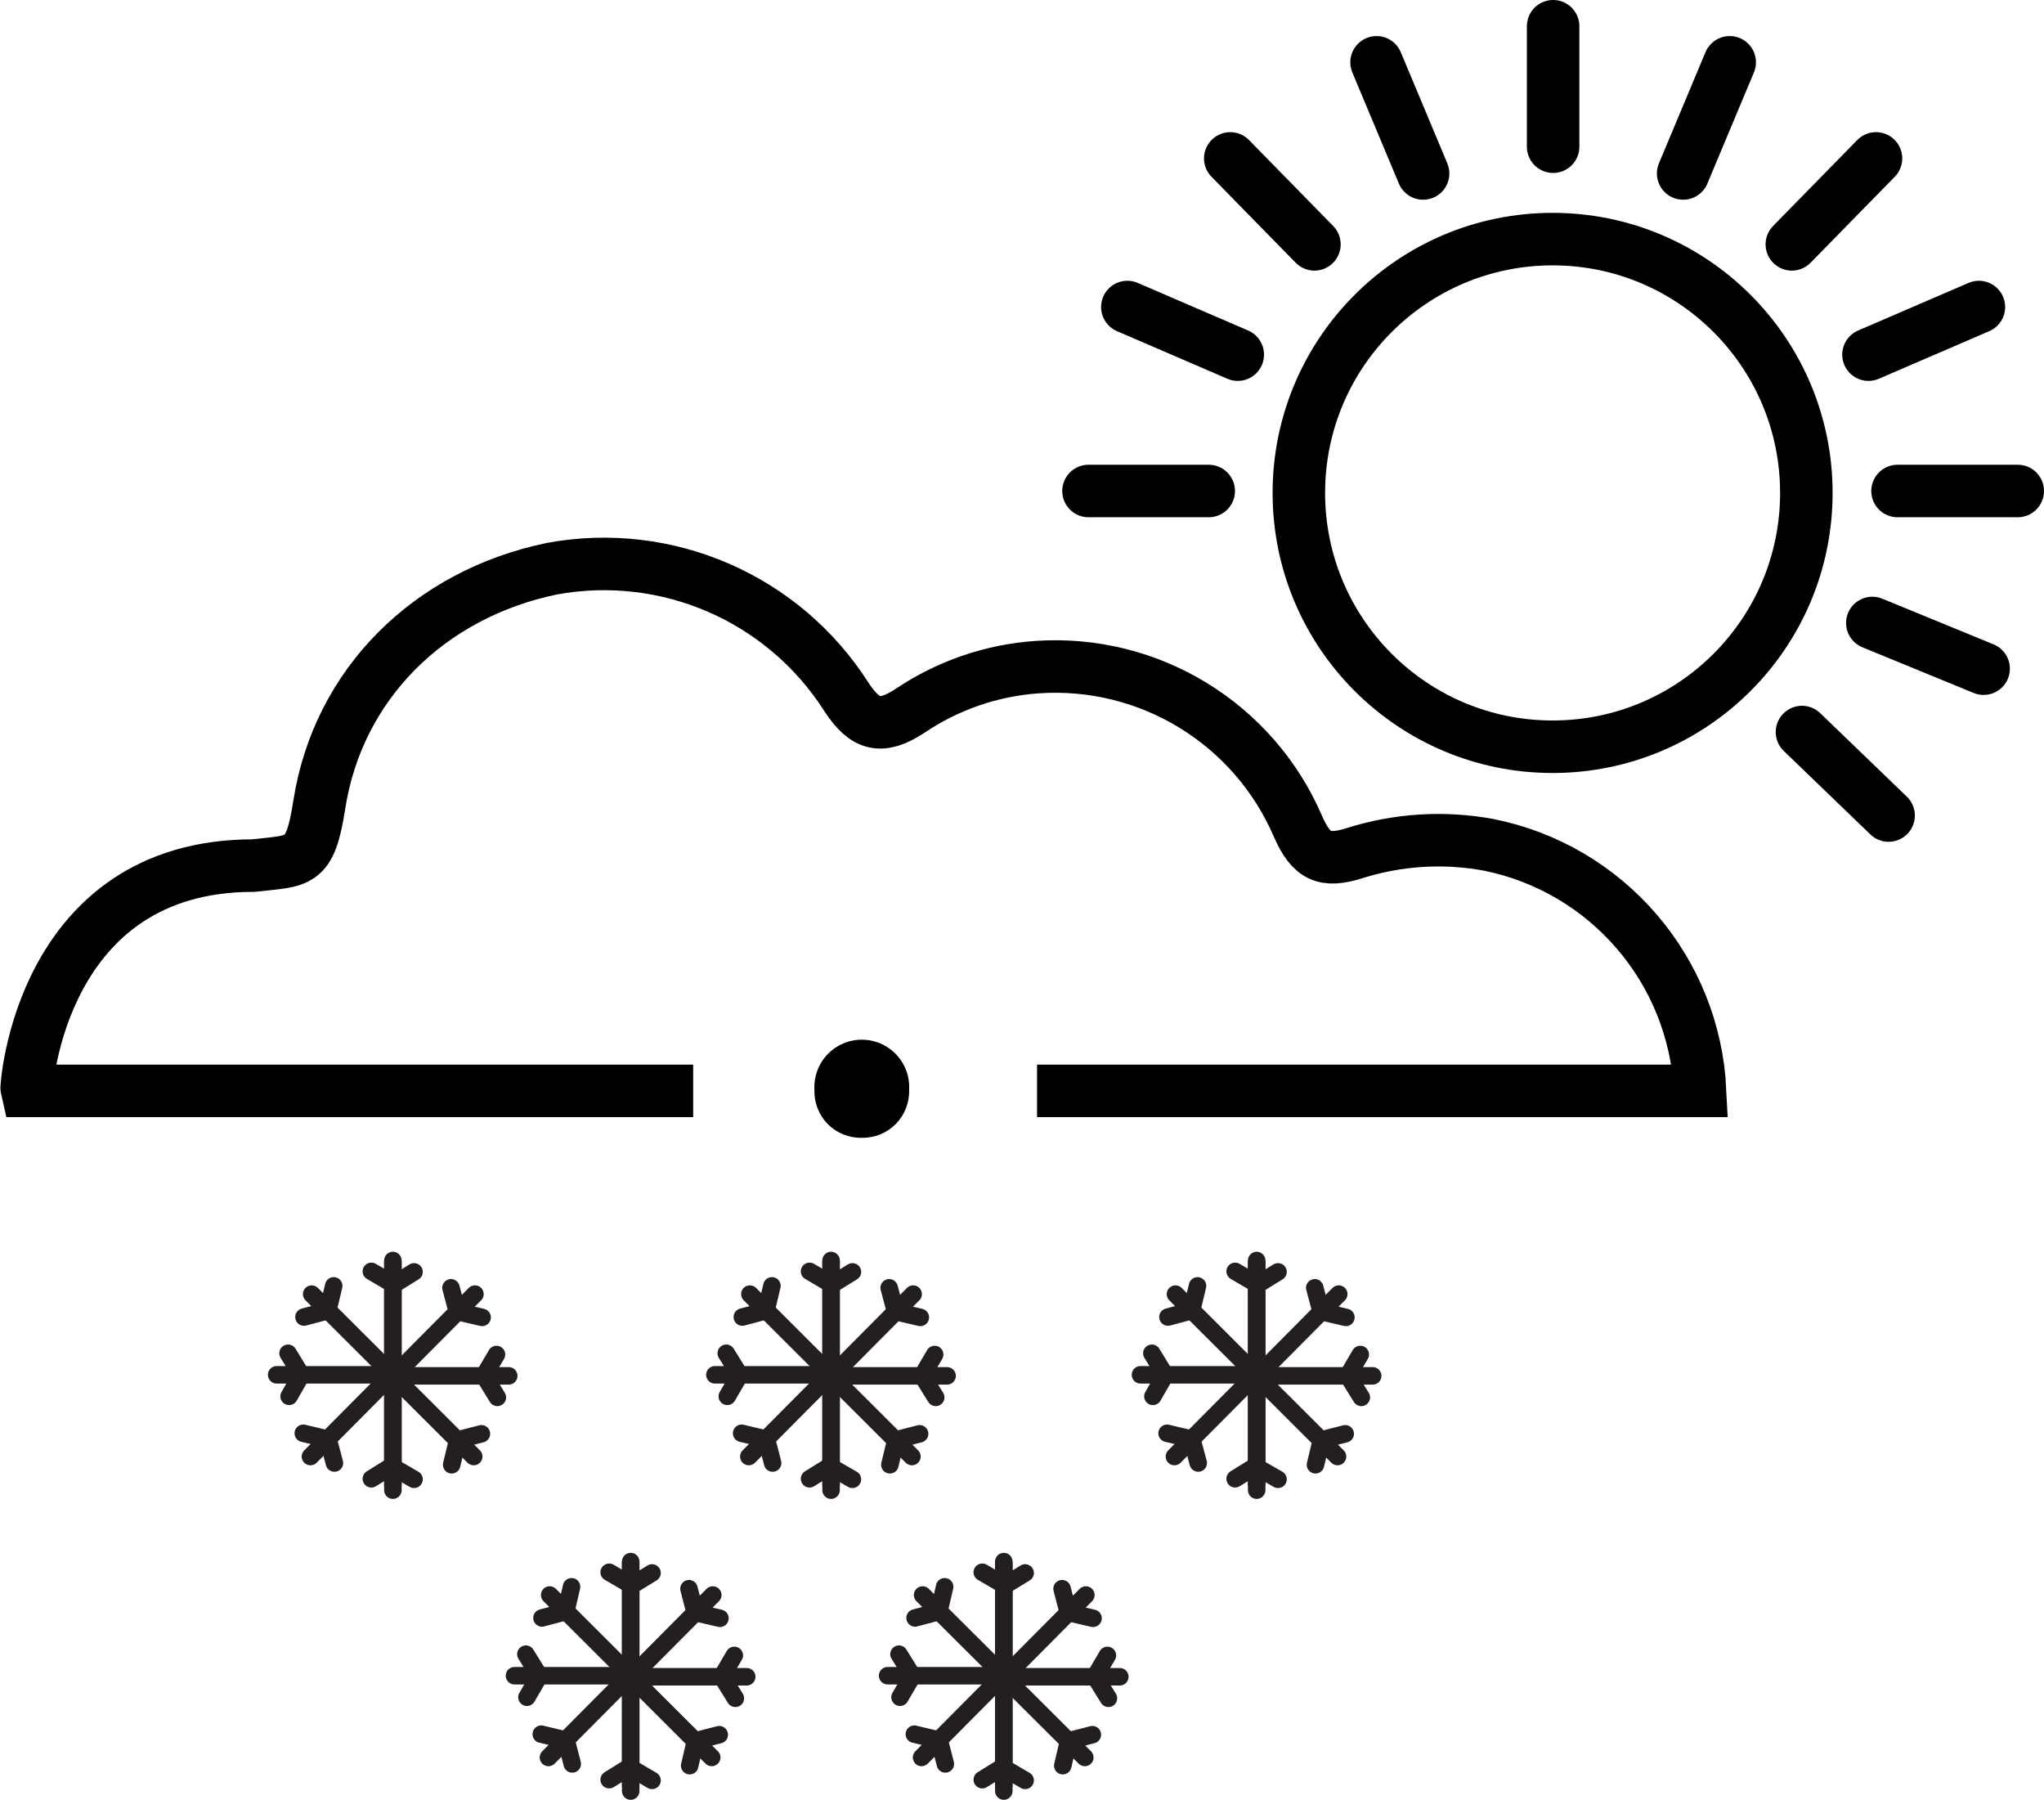
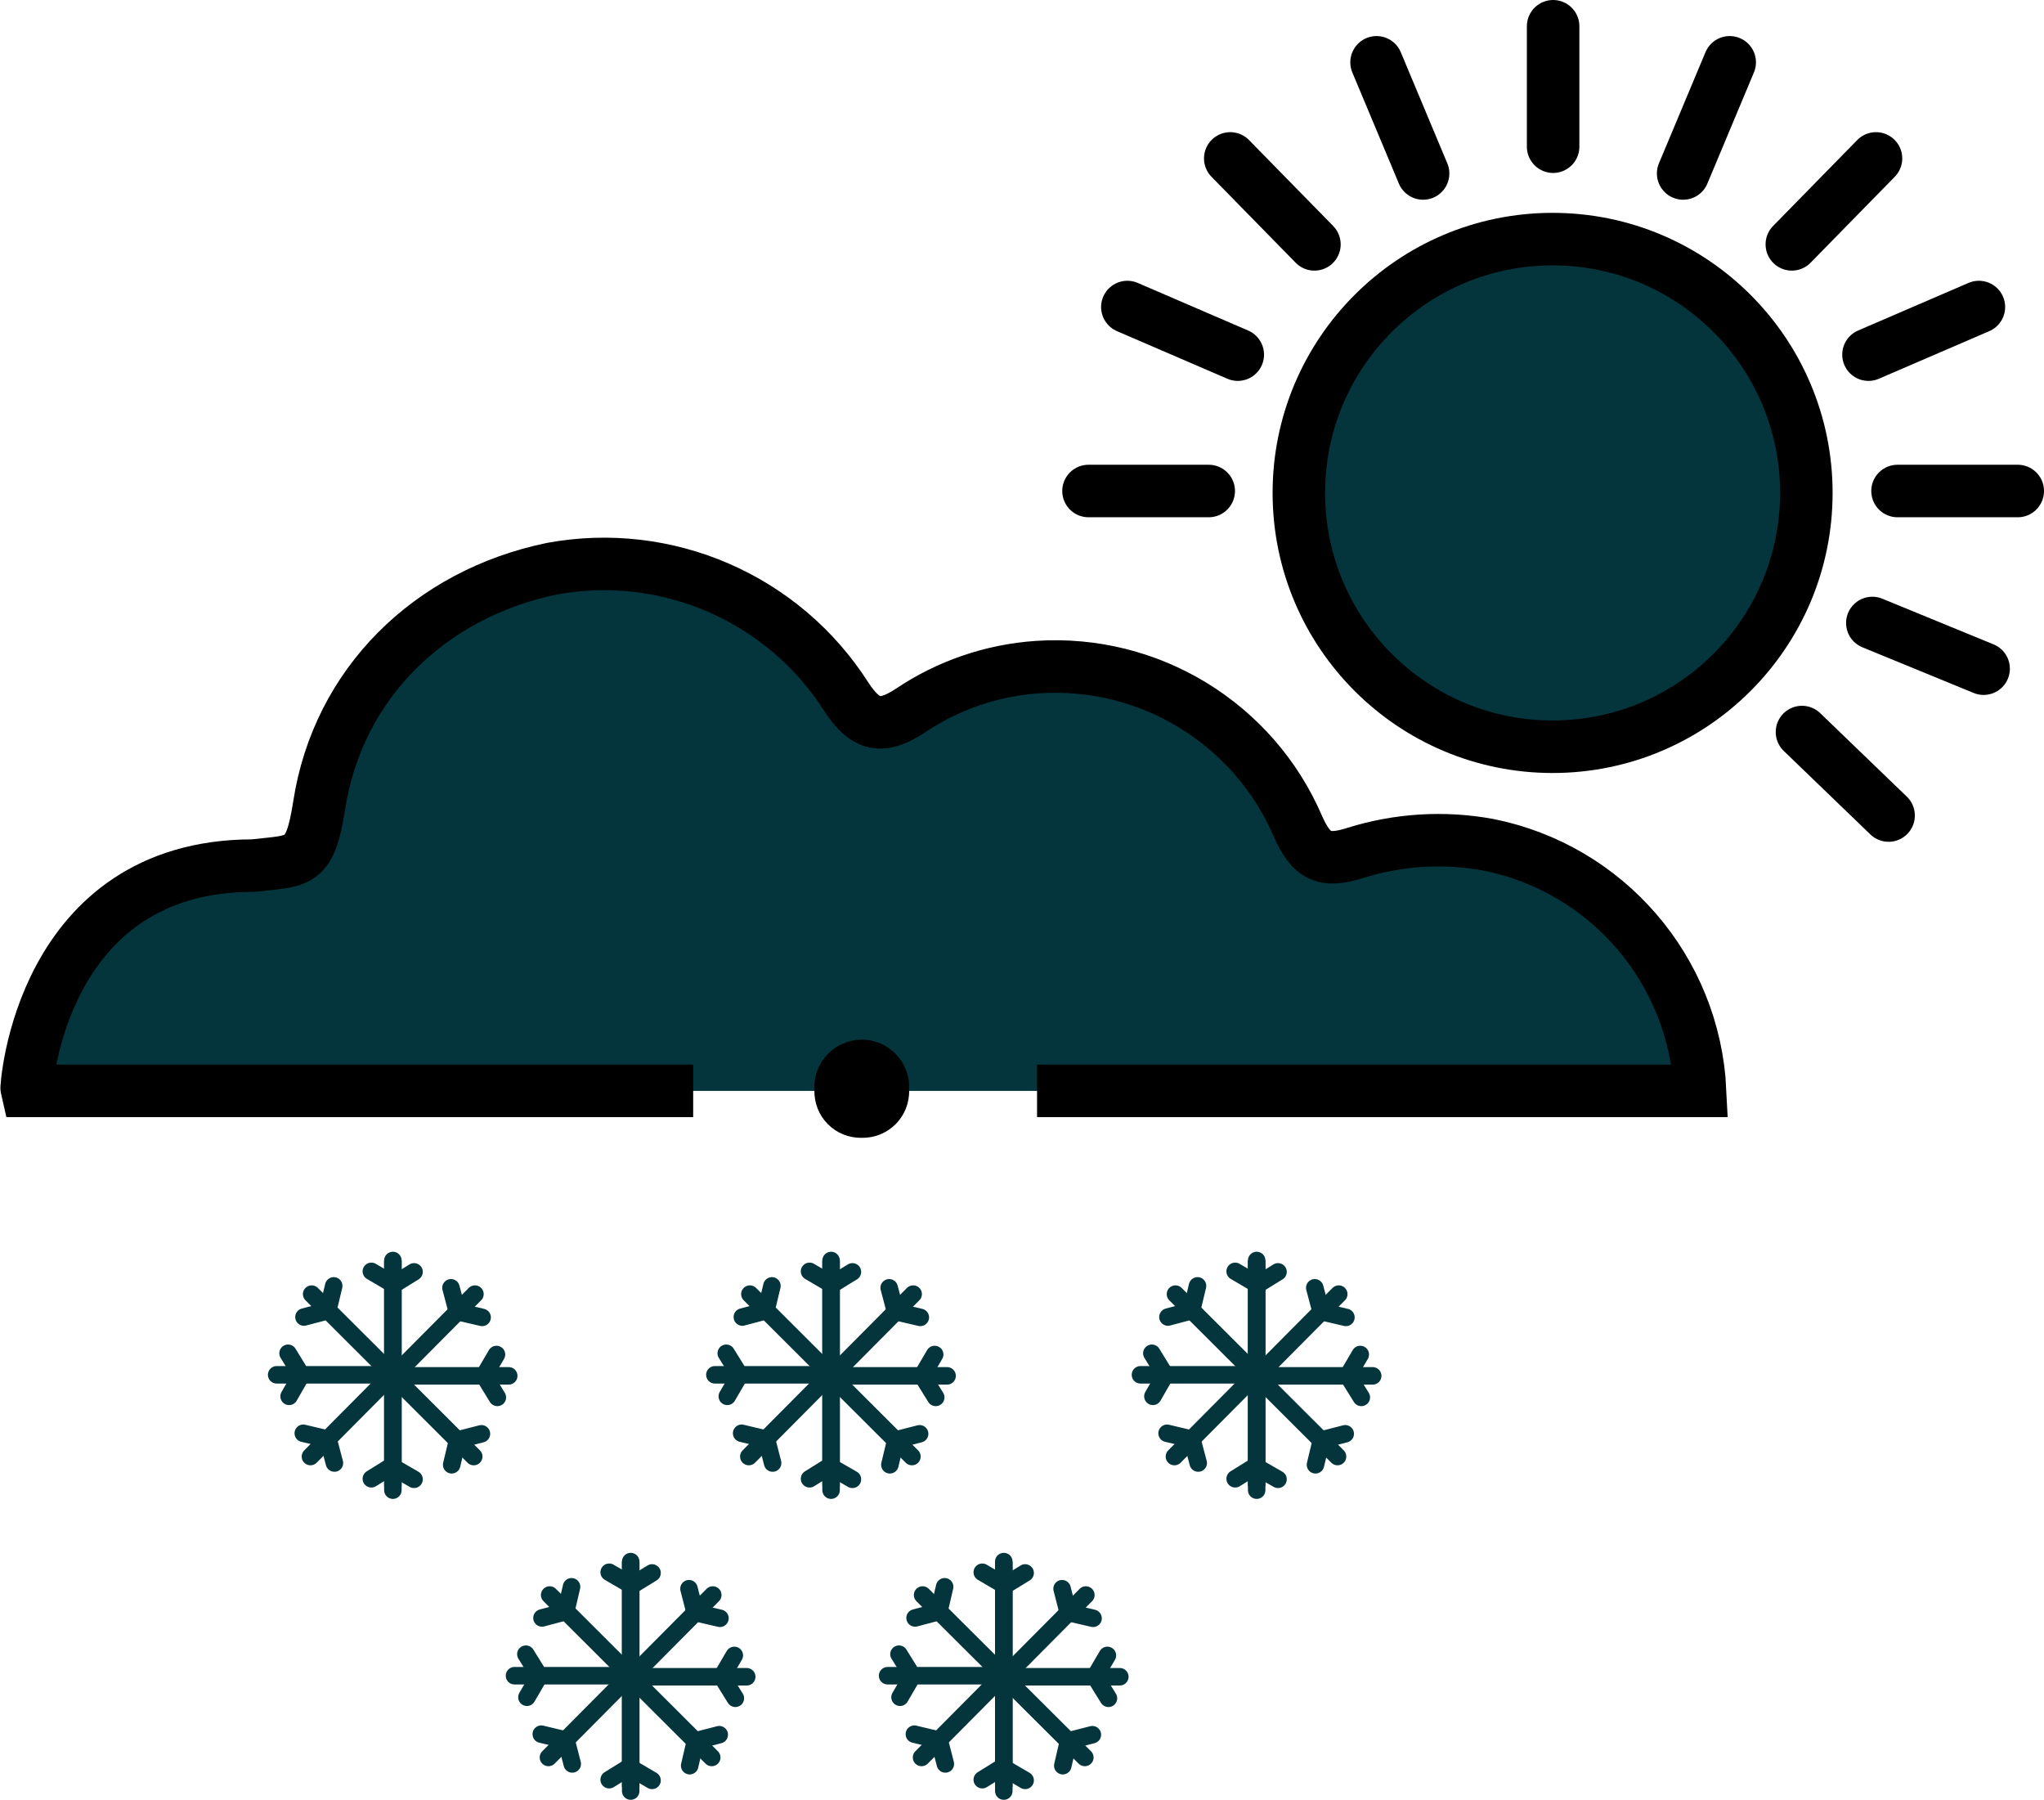
<svg xmlns="http://www.w3.org/2000/svg" viewBox="0 0 116.8 102.82">
  <defs>
-     <style>.cls-1,.cls-2,.cls-3,.cls-4{fill:none;stroke-miterlimit:10;}.cls-1,.cls-2{stroke:#231f20;}.cls-1,.cls-4{stroke-linecap:round;}.cls-3,.cls-4{stroke:#000;stroke-width:3px;}</style>
+     <style>.cls-1,.cls-2,.cls-3,.cls-4{fill:#04353C;stroke-miterlimit:10;}.cls-1,.cls-2{stroke:#04353C;}.cls-1,.cls-4{stroke-linecap:round;}.cls-3,.cls-4{stroke:#000;stroke-width:3px;}</style>
  </defs>
  <g id="Layer_2" data-name="Layer 2">
    <g id="Layer_1-2" data-name="Layer 1">
      <line class="cls-1" x1="47.46" y1="73.43" x2="48.71" y2="72.66" />
      <line class="cls-1" x1="48.71" y1="84.51" x2="47.49" y2="83.81" />
      <line class="cls-1" x1="47.49" y1="78.6" x2="52.11" y2="83.21" />
      <polyline class="cls-1" points="52.55 81.91 51.19 82.26 50.85 83.68" />
      <line class="cls-1" x1="52.18" y1="73.93" x2="47.47" y2="78.67" />
      <polyline class="cls-1" points="50.81 73.57 51.17 74.93 52.59 75.26" />
      <line class="cls-1" x1="54.12" y1="78.6" x2="47.49" y2="78.6" />
      <polyline class="cls-1" points="53.41 77.38 52.7 78.59 53.47 79.83" />
      <line class="cls-2" x1="47.49" y1="84.89" x2="47.49" y2="72.01" />
      <line class="cls-1" x1="47.49" y1="85.13" x2="47.49" y2="72.01" />
      <line class="cls-1" x1="47.5" y1="83.71" x2="46.26" y2="84.48" />
      <line class="cls-1" x1="46.26" y1="72.63" x2="47.47" y2="73.34" />
      <line class="cls-1" x1="47.47" y1="78.54" x2="42.85" y2="73.93" />
      <polyline class="cls-1" points="42.42 75.24 43.77 74.88 44.11 73.46" />
      <line class="cls-1" x1="42.79" y1="83.21" x2="47.5" y2="78.47" />
      <polyline class="cls-1" points="44.15 83.58 43.8 82.22 42.38 81.88" />
      <line class="cls-1" x1="40.85" y1="78.54" x2="47.47" y2="78.54" />
      <polyline class="cls-1" points="41.56 79.77 42.27 78.55 41.5 77.31" />
      <line class="cls-1" x1="22.42" y1="73.43" x2="23.66" y2="72.66" />
      <line class="cls-1" x1="23.66" y1="84.51" x2="22.45" y2="83.81" />
      <line class="cls-1" x1="22.45" y1="78.6" x2="27.07" y2="83.21" />
      <polyline class="cls-1" points="27.51 81.91 26.15 82.26 25.81 83.68" />
      <line class="cls-1" x1="27.14" y1="73.93" x2="22.43" y2="78.67" />
      <polyline class="cls-1" points="25.77 73.57 26.13 74.93 27.55 75.26" />
      <line class="cls-1" x1="29.07" y1="78.6" x2="22.45" y2="78.6" />
      <polyline class="cls-1" points="28.37 77.38 27.66 78.59 28.42 79.83" />
      <line class="cls-2" x1="22.45" y1="84.89" x2="22.45" y2="72.01" />
      <line class="cls-1" x1="22.45" y1="85.13" x2="22.45" y2="72.01" />
      <line class="cls-1" x1="22.46" y1="83.71" x2="21.22" y2="84.48" />
      <line class="cls-1" x1="21.22" y1="72.63" x2="22.43" y2="73.34" />
      <line class="cls-1" x1="22.43" y1="78.54" x2="17.81" y2="73.93" />
      <polyline class="cls-1" points="17.37 75.24 18.73 74.88 19.07 73.46" />
      <line class="cls-1" x1="17.74" y1="83.21" x2="22.45" y2="78.47" />
      <polyline class="cls-1" points="19.11 83.58 18.75 82.22 17.33 81.88" />
      <line class="cls-1" x1="15.81" y1="78.54" x2="22.43" y2="78.54" />
      <polyline class="cls-1" points="16.52 79.77 17.22 78.55 16.46 77.31" />
      <line class="cls-1" x1="71.78" y1="73.43" x2="73.03" y2="72.66" />
      <line class="cls-1" x1="73.03" y1="84.51" x2="71.81" y2="83.81" />
      <line class="cls-1" x1="71.81" y1="78.6" x2="76.43" y2="83.21" />
      <polyline class="cls-1" points="76.87 81.91 75.51 82.26 75.17 83.68" />
      <line class="cls-1" x1="76.5" y1="73.93" x2="71.79" y2="78.67" />
      <polyline class="cls-1" points="75.13 73.57 75.49 74.93 76.91 75.26" />
      <line class="cls-1" x1="78.44" y1="78.6" x2="71.81" y2="78.6" />
      <polyline class="cls-1" points="77.73 77.38 77.02 78.59 77.79 79.83" />
      <line class="cls-2" x1="71.81" y1="84.89" x2="71.81" y2="72.01" />
      <line class="cls-1" x1="71.81" y1="85.13" x2="71.81" y2="72.01" />
      <line class="cls-1" x1="71.82" y1="83.71" x2="70.58" y2="84.48" />
      <line class="cls-1" x1="70.58" y1="72.63" x2="71.79" y2="73.34" />
      <line class="cls-1" x1="71.79" y1="78.54" x2="67.17" y2="73.93" />
      <polyline class="cls-1" points="66.74 75.24 68.09 74.88 68.43 73.46" />
      <line class="cls-1" x1="67.11" y1="83.21" x2="71.82" y2="78.47" />
      <polyline class="cls-1" points="68.47 83.58 68.11 82.22 66.69 81.88" />
      <line class="cls-1" x1="65.17" y1="78.54" x2="71.79" y2="78.54" />
      <polyline class="cls-1" points="65.88 79.77 66.58 78.55 65.82 77.31" />
      <line class="cls-1" x1="57.34" y1="90.62" x2="58.58" y2="89.86" />
      <line class="cls-1" x1="58.58" y1="101.71" x2="57.37" y2="101" />
      <line class="cls-1" x1="57.36" y1="95.79" x2="61.99" y2="100.4" />
      <polyline class="cls-1" points="62.42 99.1 61.06 99.45 60.73 100.87" />
      <line class="cls-1" x1="62.05" y1="91.12" x2="57.34" y2="95.86" />
      <polyline class="cls-1" points="60.69 90.76 61.04 92.12 62.46 92.45" />
      <line class="cls-1" x1="63.99" y1="95.79" x2="57.36" y2="95.79" />
      <polyline class="cls-1" points="63.28 94.57 62.57 95.78 63.34 97.02" />
      <line class="cls-2" x1="57.36" y1="102.08" x2="57.36" y2="89.21" />
      <line class="cls-1" x1="57.36" y1="102.32" x2="57.36" y2="89.21" />
      <line class="cls-1" x1="57.37" y1="100.9" x2="56.13" y2="101.67" />
      <line class="cls-1" x1="56.13" y1="89.82" x2="57.34" y2="90.53" />
      <line class="cls-1" x1="57.35" y1="95.73" x2="52.72" y2="91.12" />
      <polyline class="cls-1" points="52.29 92.43 53.65 92.07 53.98 90.65" />
      <line class="cls-1" x1="52.66" y1="100.4" x2="57.37" y2="95.66" />
      <polyline class="cls-1" points="54.02 100.77 53.67 99.41 52.25 99.07" />
      <line class="cls-1" x1="50.72" y1="95.73" x2="57.35" y2="95.73" />
      <polyline class="cls-1" points="51.43 96.96 52.14 95.74 51.37 94.5" />
      <line class="cls-1" x1="36.02" y1="90.62" x2="37.26" y2="89.86" />
      <line class="cls-1" x1="37.26" y1="101.71" x2="36.05" y2="101" />
      <line class="cls-1" x1="36.05" y1="95.79" x2="40.67" y2="100.4" />
      <polyline class="cls-1" points="41.1 99.1 39.74 99.45 39.41 100.87" />
      <line class="cls-1" x1="40.73" y1="91.12" x2="36.02" y2="95.86" />
      <polyline class="cls-1" points="39.37 90.76 39.72 92.12 41.14 92.45" />
      <line class="cls-1" x1="42.67" y1="95.79" x2="36.05" y2="95.79" />
      <polyline class="cls-1" points="41.96 94.57 41.25 95.78 42.02 97.02" />
      <line class="cls-2" x1="36.04" y1="102.08" x2="36.04" y2="89.21" />
      <line class="cls-1" x1="36.04" y1="102.32" x2="36.04" y2="89.21" />
      <line class="cls-1" x1="36.05" y1="100.9" x2="34.81" y2="101.67" />
      <line class="cls-1" x1="34.81" y1="89.82" x2="36.03" y2="90.53" />
      <line class="cls-1" x1="36.03" y1="95.73" x2="31.41" y2="91.12" />
      <polyline class="cls-1" points="30.97 92.43 32.33 92.07 32.66 90.65" />
      <line class="cls-1" x1="31.34" y1="100.4" x2="36.05" y2="95.66" />
      <polyline class="cls-1" points="32.7 100.77 32.35 99.41 30.93 99.07" />
      <line class="cls-1" x1="29.4" y1="95.73" x2="36.03" y2="95.73" />
      <polyline class="cls-1" points="30.11 96.96 30.82 95.74 30.05 94.5" />
      <path class="cls-3" d="M59.26,62.32H97.15a15.07,15.07,0,0,0-12.1-14.06,15.87,15.87,0,0,0-7.62.47c-1.76.56-2.5.2-3.26-1.52a15.1,15.1,0,0,0-14.88-9.1A14.82,14.82,0,0,0,52,40.61c-1.62,1.06-2.55.86-3.63-.79a16.43,16.43,0,0,0-16.84-7.33c-7,1.45-12.22,6.59-13.29,13.51-.53,3.41-1.13,3.15-3.77,3.45-12.16,0-13,12.68-12.95,12.87H39.61" />
      <path d="M49.24,65a2.64,2.64,0,0,1-2.7-2.73,2.71,2.71,0,1,1,5.41,0A2.65,2.65,0,0,1,49.24,65Z" />
      <line class="cls-4" x1="69.07" y1="28.05" x2="62.2" y2="28.05" />
      <line class="cls-4" x1="75.11" y1="13.96" x2="70.3" y2="9.05" />
      <line class="cls-4" x1="81.32" y1="9.91" x2="78.66" y2="3.56" />
      <line class="cls-4" x1="70.73" y1="20.26" x2="64.42" y2="17.54" />
      <path class="cls-3" d="M88.72,42.66h0a14.49,14.49,0,0,0,0-29h0a14.49,14.49,0,1,0,0,29h0Z" />
      <line class="cls-4" x1="108.43" y1="28.05" x2="115.3" y2="28.05" />
      <line class="cls-4" x1="88.75" y1="8.38" x2="88.75" y2="1.5" />
      <line class="cls-4" x1="102.97" y1="41.82" x2="107.92" y2="46.59" />
      <line class="cls-4" x1="102.39" y1="13.96" x2="107.2" y2="9.05" />
      <line class="cls-4" x1="106.99" y1="35.59" x2="113.35" y2="38.2" />
      <line class="cls-4" x1="96.18" y1="9.91" x2="98.84" y2="3.56" />
      <line class="cls-4" x1="106.77" y1="20.26" x2="113.08" y2="17.54" />
    </g>
  </g>
</svg>
